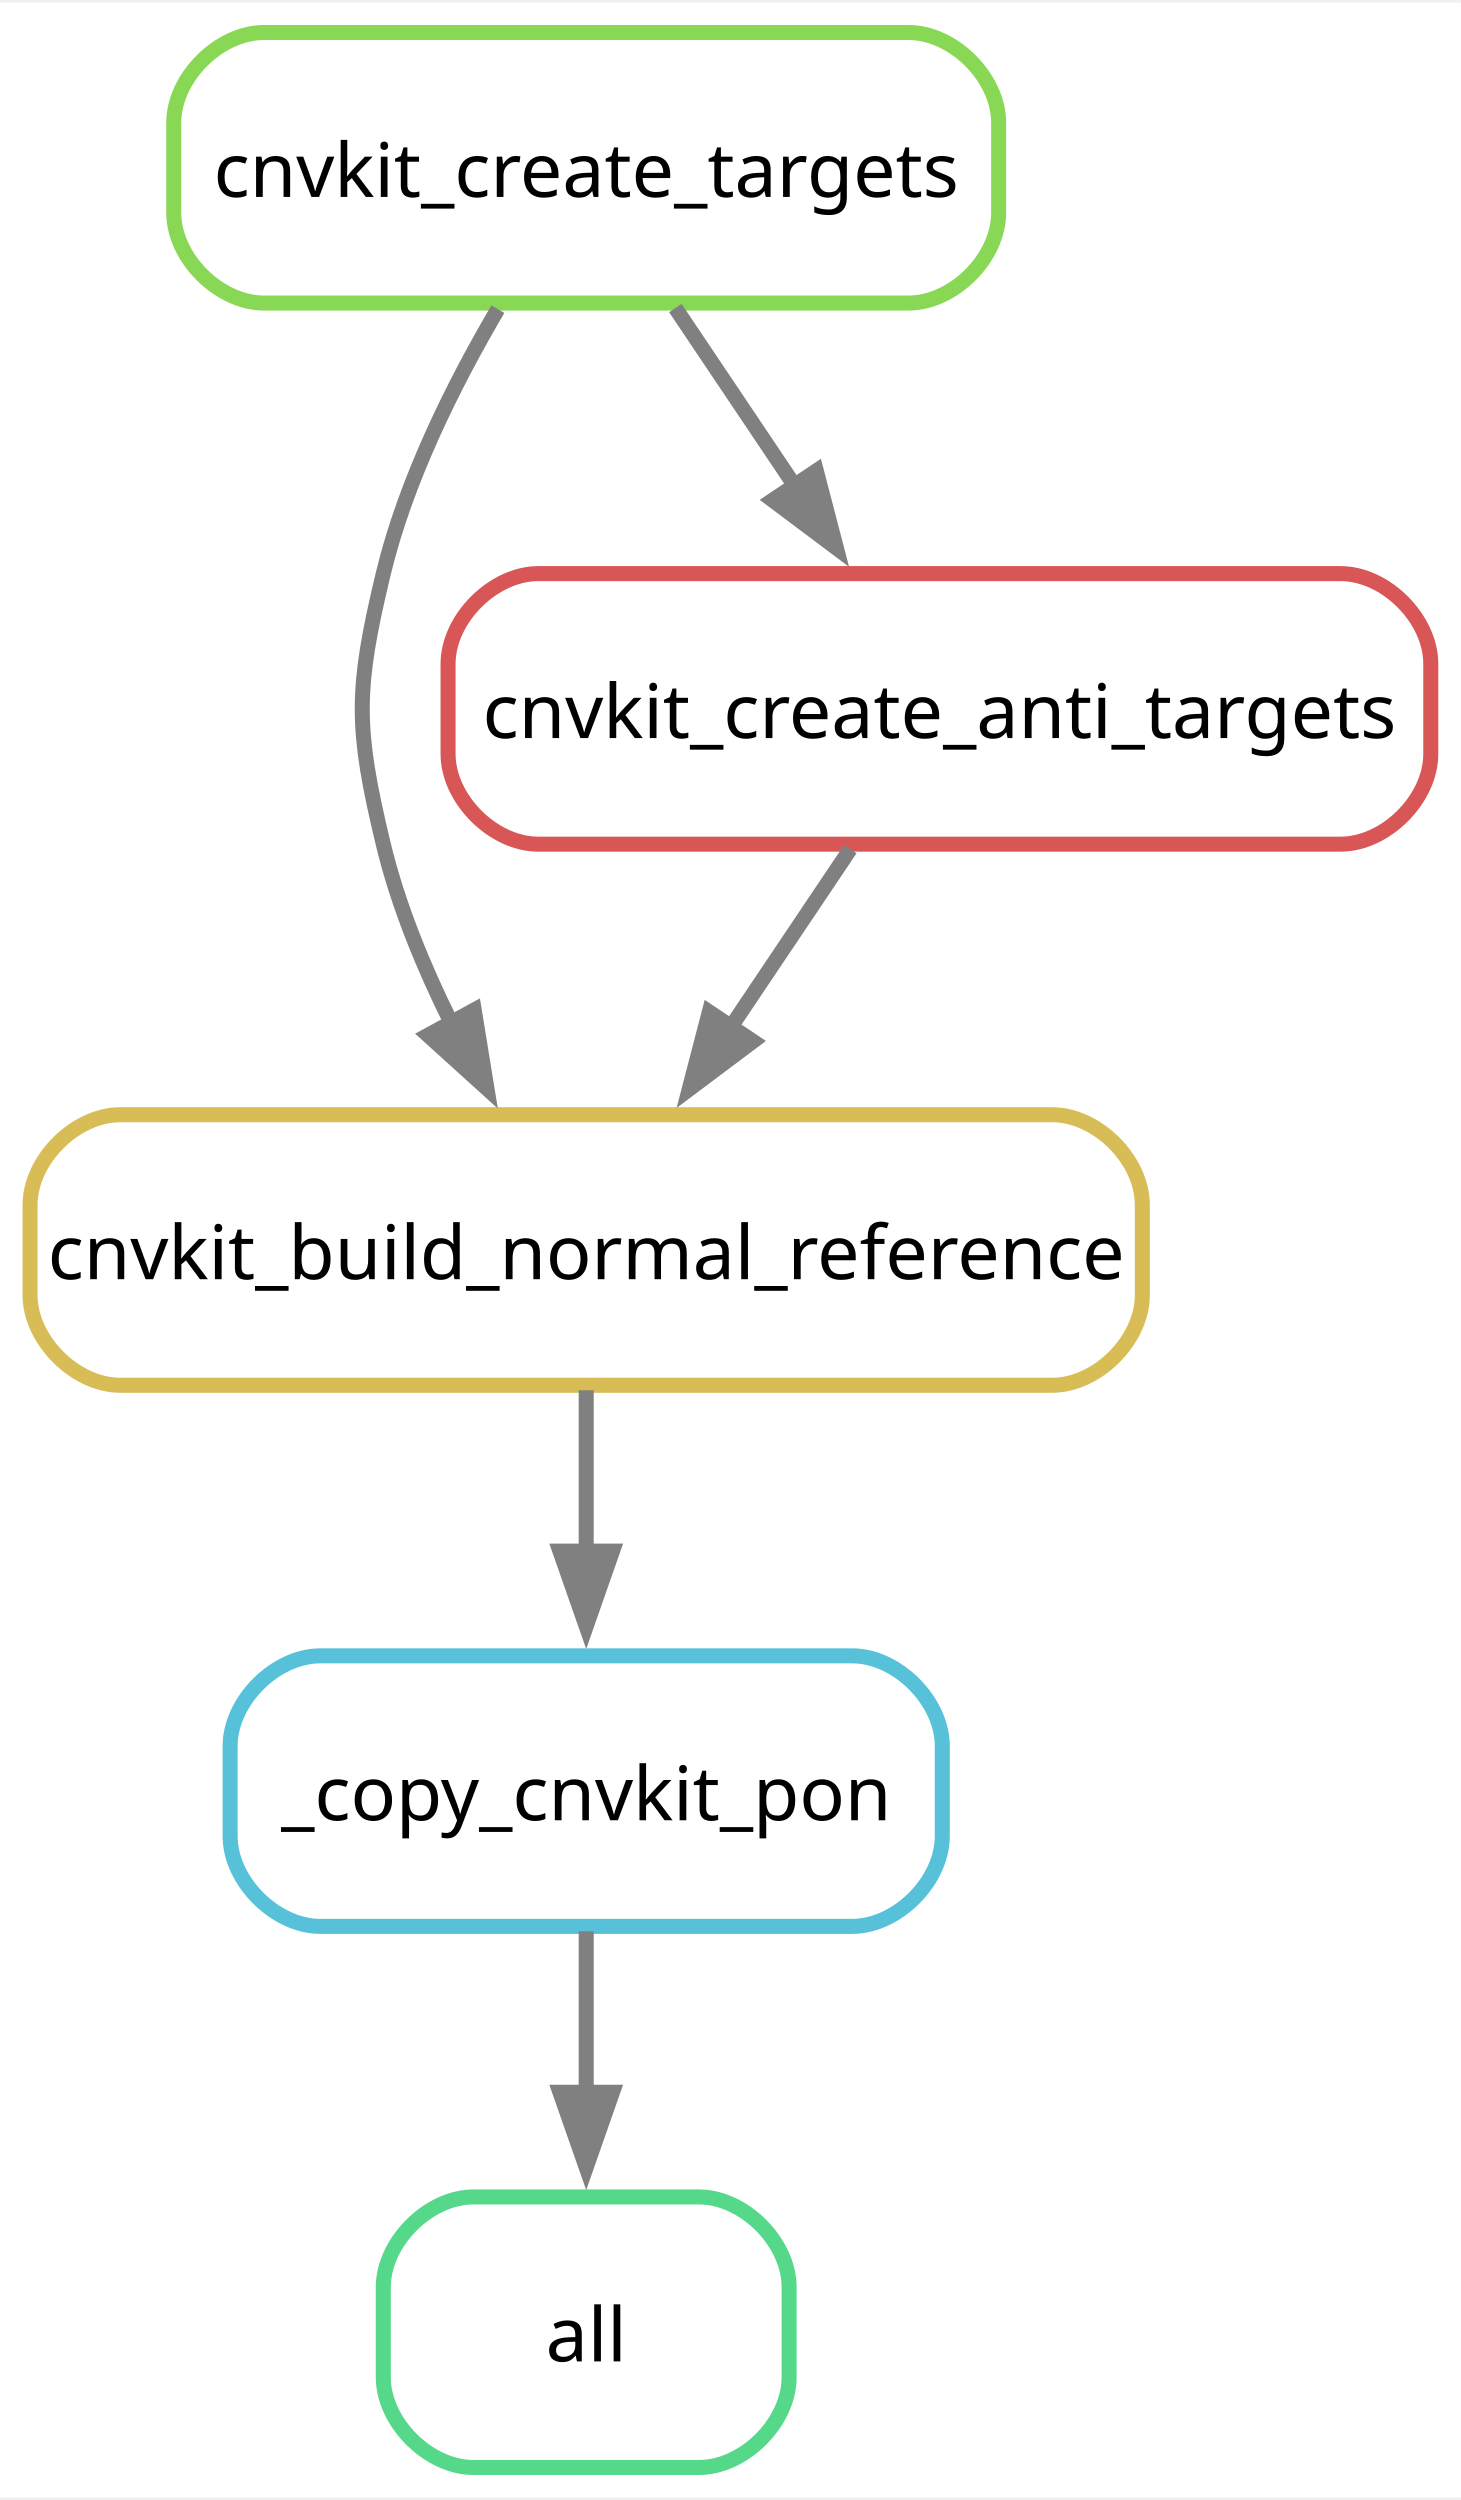
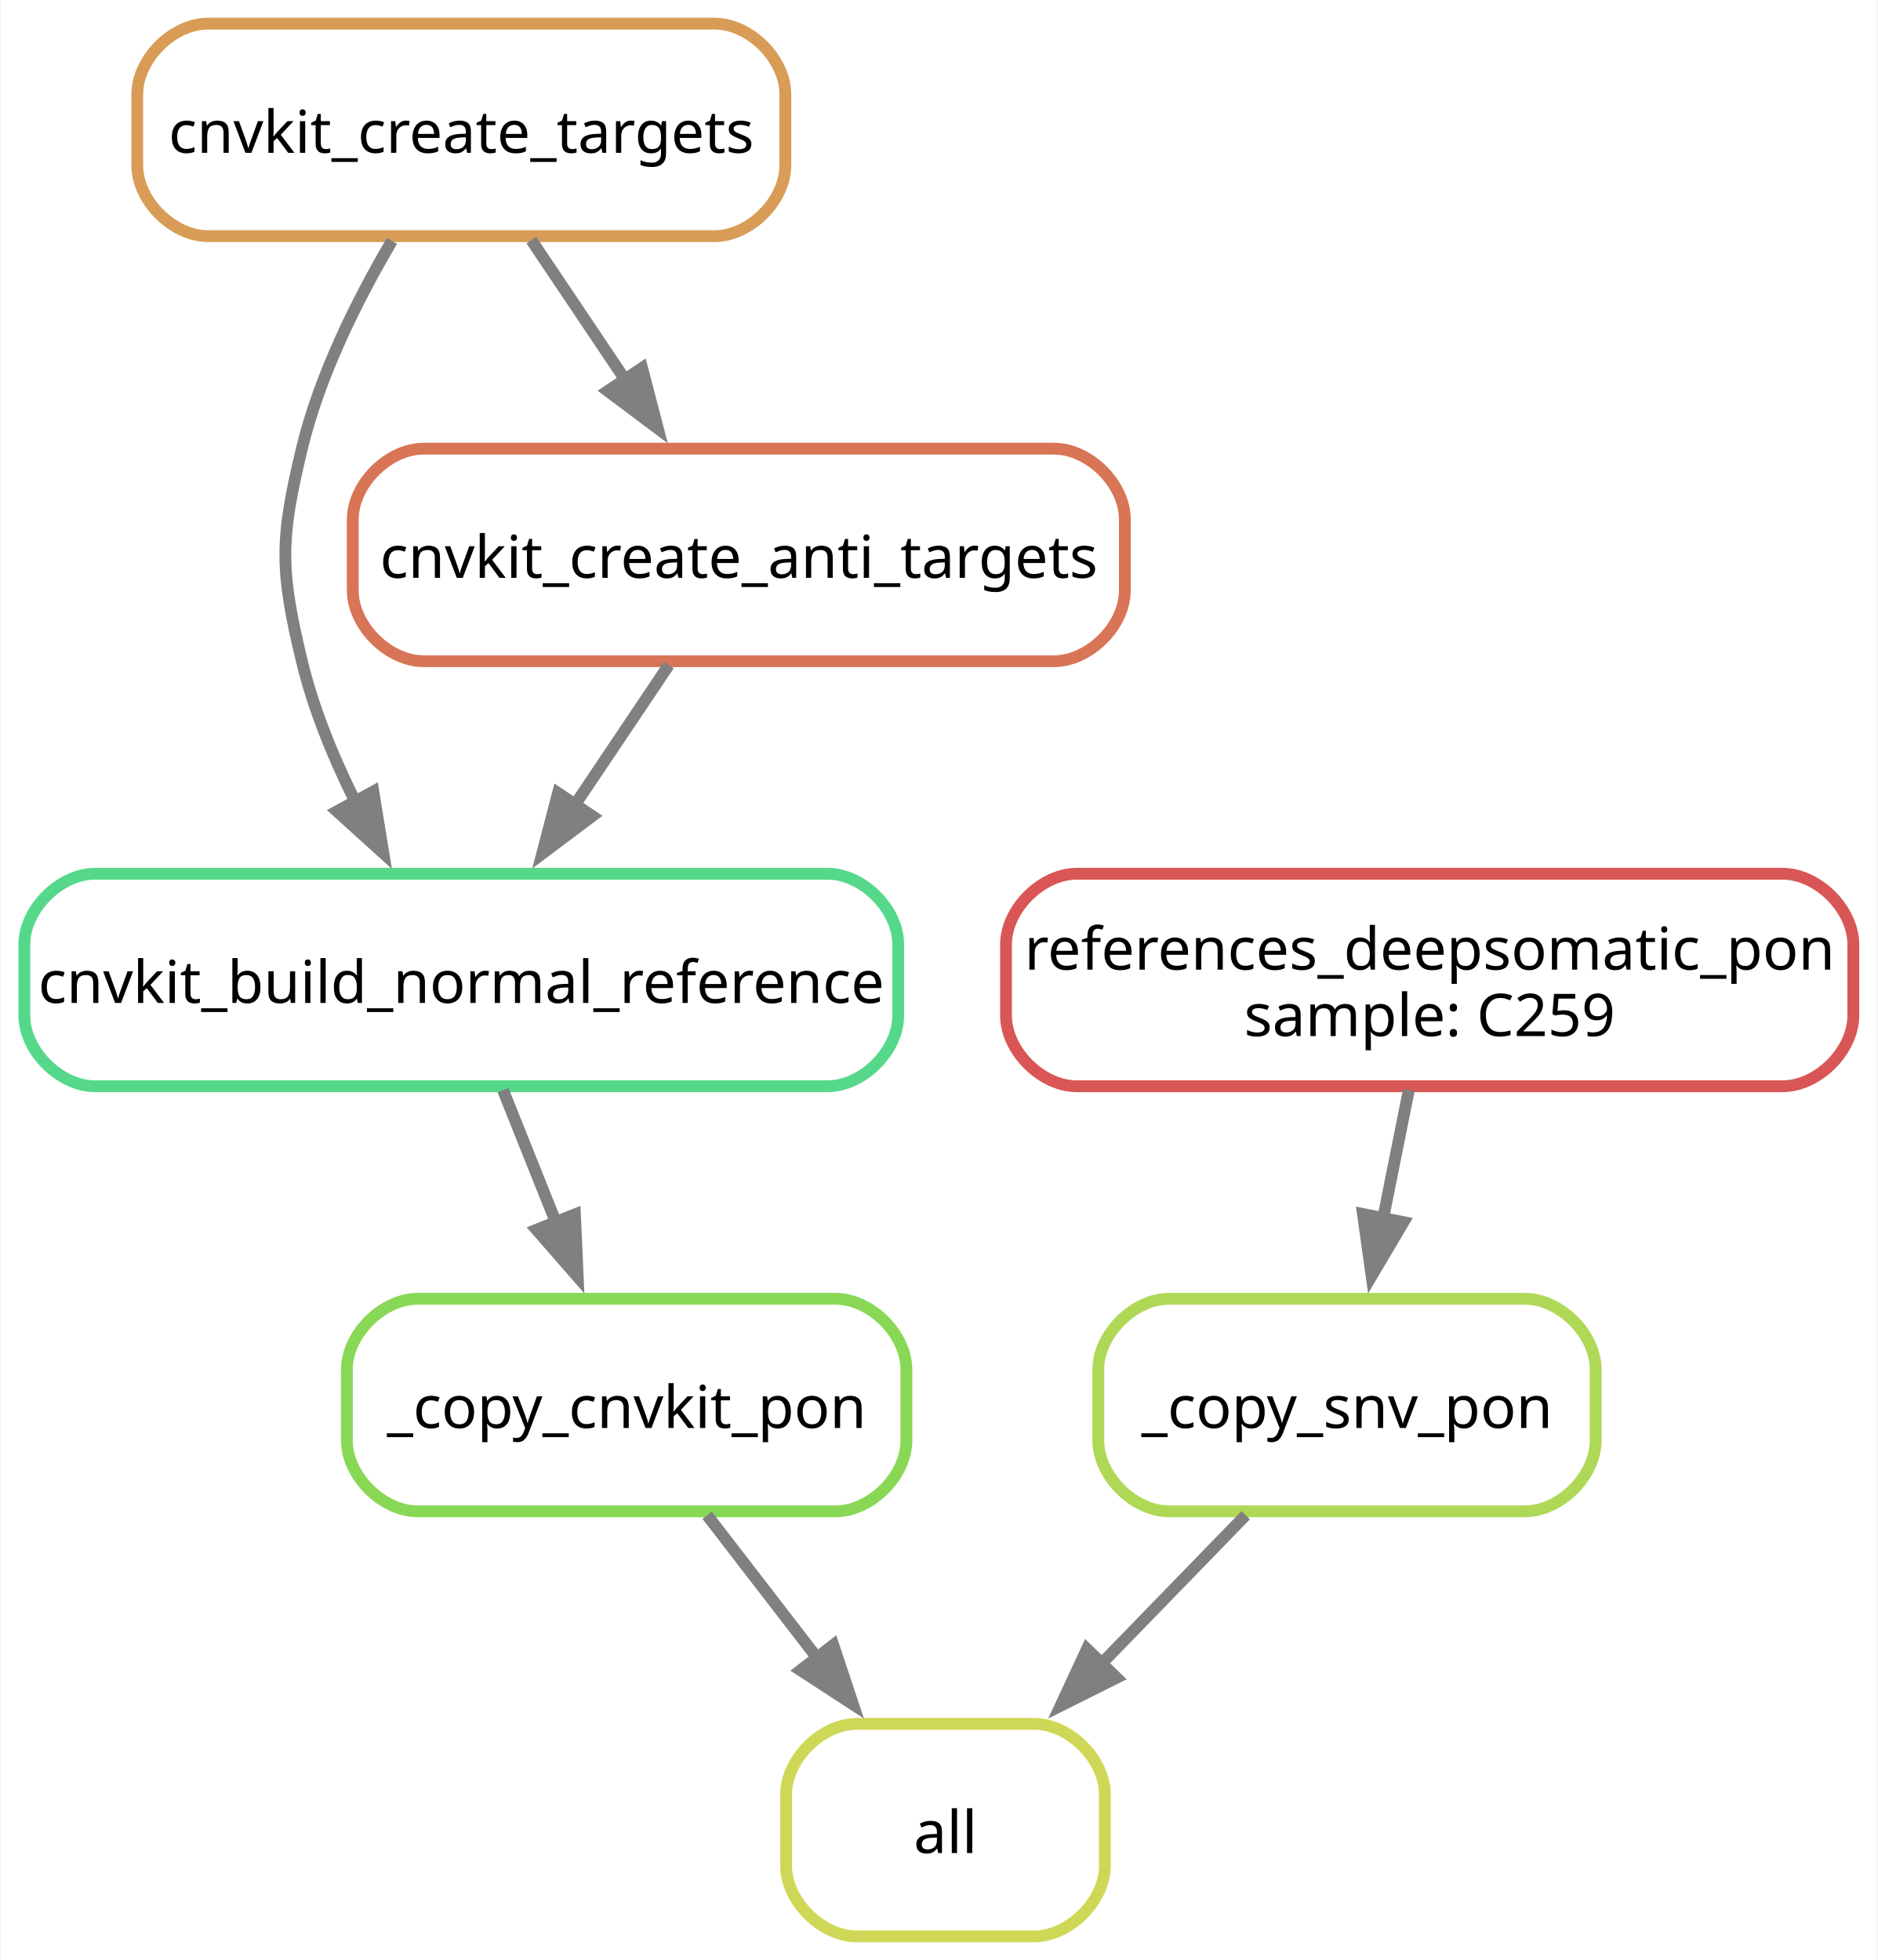
- <svg xmlns="http://www.w3.org/2000/svg" width="194pt" height="332pt" viewBox="0.00 0.00 194.38 332.00">
+ <svg xmlns="http://www.w3.org/2000/svg" width="318pt" height="332pt" viewBox="0.00 0.00 317.75 332.00">
  <g id="graph0" class="graph" transform="scale(1 1) rotate(0) translate(4 328)">
-     <polygon fill="white" stroke="none" points="-4,4 -4,-328 190.38,-328 190.38,4 -4,4" />
+     <polygon fill="white" stroke="none" points="-4,4 -4,-328 313.75,-328 313.75,4 -4,4" />
    <g id="node1" class="node">
-       <path fill="none" stroke="#56d88a" stroke-width="2" d="M89,-36C89,-36 59,-36 59,-36 53,-36 47,-30 47,-24 47,-24 47,-12 47,-12 47,-6 53,0 59,0 59,0 89,0 89,0 95,0 101,-6 101,-12 101,-12 101,-24 101,-24 101,-30 95,-36 89,-36" />
-       <text text-anchor="middle" x="74" y="-14.12" font-family="sans" font-size="10.00">all</text>
+       <path fill="none" stroke="#ced856" stroke-width="2" d="M171,-36C171,-36 141,-36 141,-36 135,-36 129,-30 129,-24 129,-24 129,-12 129,-12 129,-6 135,0 141,0 141,0 171,0 171,0 177,0 183,-6 183,-12 183,-12 183,-24 183,-24 183,-30 177,-36 171,-36" />
+       <text text-anchor="middle" x="156" y="-14.12" font-family="sans" font-size="10.00">all</text>
    </g>
    <g id="node2" class="node">
-       <path fill="none" stroke="#56c1d8" stroke-width="2" d="M109.38,-108C109.38,-108 38.62,-108 38.62,-108 32.62,-108 26.62,-102 26.62,-96 26.62,-96 26.62,-84 26.62,-84 26.62,-78 32.62,-72 38.62,-72 38.62,-72 109.38,-72 109.38,-72 115.38,-72 121.38,-78 121.38,-84 121.38,-84 121.38,-96 121.38,-96 121.38,-102 115.38,-108 109.38,-108" />
-       <text text-anchor="middle" x="74" y="-86.12" font-family="sans" font-size="10.00">_copy_cnvkit_pon</text>
+       <path fill="none" stroke="#88d856" stroke-width="2" d="M137.38,-108C137.38,-108 66.62,-108 66.62,-108 60.62,-108 54.62,-102 54.62,-96 54.62,-96 54.62,-84 54.62,-84 54.62,-78 60.62,-72 66.62,-72 66.62,-72 137.38,-72 137.38,-72 143.38,-72 149.38,-78 149.38,-84 149.38,-84 149.38,-96 149.38,-96 149.38,-102 143.38,-108 137.38,-108" />
+       <text text-anchor="middle" x="102" y="-86.12" font-family="sans" font-size="10.00">_copy_cnvkit_pon</text>
    </g>
    <g id="edge1" class="edge">
-       <path fill="none" stroke="grey" stroke-width="2" d="M74,-71.34C74,-64.75 74,-57.08 74,-49.67" />
-       <polygon fill="grey" stroke="grey" stroke-width="2" points="77.5,-49.93 74,-39.93 70.5,-49.93 77.5,-49.93" />
+       <path fill="none" stroke="grey" stroke-width="2" d="M115.63,-71.34C121.27,-64.01 127.97,-55.34 134.26,-47.18" />
+       <polygon fill="grey" stroke="grey" stroke-width="2" points="137,-49.35 140.34,-39.3 131.46,-45.08 137,-49.35" />
    </g>
    <g id="node3" class="node">
-       <path fill="none" stroke="#d8bc56" stroke-width="2" d="M136,-180C136,-180 12,-180 12,-180 6,-180 0,-174 0,-168 0,-168 0,-156 0,-156 0,-150 6,-144 12,-144 12,-144 136,-144 136,-144 142,-144 148,-150 148,-156 148,-156 148,-168 148,-168 148,-174 142,-180 136,-180" />
+       <path fill="none" stroke="#56d88a" stroke-width="2" d="M136,-180C136,-180 12,-180 12,-180 6,-180 0,-174 0,-168 0,-168 0,-156 0,-156 0,-150 6,-144 12,-144 12,-144 136,-144 136,-144 142,-144 148,-150 148,-156 148,-156 148,-168 148,-168 148,-174 142,-180 136,-180" />
      <text text-anchor="middle" x="74" y="-158.12" font-family="sans" font-size="10.00">cnvkit_build_normal_reference</text>
    </g>
-     <g id="edge2" class="edge">
-       <path fill="none" stroke="grey" stroke-width="2" d="M74,-143.34C74,-136.75 74,-129.08 74,-121.67" />
-       <polygon fill="grey" stroke="grey" stroke-width="2" points="77.5,-121.93 74,-111.93 70.5,-121.93 77.5,-121.93" />
+     <g id="edge3" class="edge">
+       <path fill="none" stroke="grey" stroke-width="2" d="M81.07,-143.34C83.8,-136.51 87,-128.5 90.07,-120.83" />
+       <polygon fill="grey" stroke="grey" stroke-width="2" points="93.25,-122.3 93.72,-111.71 86.75,-119.7 93.25,-122.3" />
    </g>
    <g id="node4" class="node">
-       <path fill="none" stroke="#88d856" stroke-width="2" d="M116.88,-324C116.88,-324 31.12,-324 31.12,-324 25.12,-324 19.12,-318 19.12,-312 19.12,-312 19.12,-300 19.12,-300 19.12,-294 25.12,-288 31.12,-288 31.12,-288 116.88,-288 116.88,-288 122.88,-288 128.88,-294 128.88,-300 128.88,-300 128.88,-312 128.88,-312 128.88,-318 122.88,-324 116.88,-324" />
+       <path fill="none" stroke="#d89c56" stroke-width="2" d="M116.88,-324C116.88,-324 31.12,-324 31.12,-324 25.12,-324 19.12,-318 19.12,-312 19.12,-312 19.12,-300 19.12,-300 19.12,-294 25.12,-288 31.12,-288 31.12,-288 116.88,-288 116.88,-288 122.88,-288 128.88,-294 128.88,-300 128.88,-300 128.88,-312 128.88,-312 128.88,-318 122.88,-324 116.88,-324" />
      <text text-anchor="middle" x="74" y="-302.12" font-family="sans" font-size="10.00">cnvkit_create_targets</text>
    </g>
-     <g id="edge3" class="edge">
+     <g id="edge4" class="edge">
      <path fill="none" stroke="grey" stroke-width="2" d="M62.25,-287.19C56.42,-277.28 49.99,-264.45 47,-252 43.27,-236.44 43.27,-231.56 47,-216 48.94,-207.93 52.32,-199.7 56.05,-192.2" />
      <polygon fill="grey" stroke="grey" stroke-width="2" points="59.1,-193.93 60.8,-183.47 52.95,-190.58 59.1,-193.93" />
    </g>
    <g id="node5" class="node">
-       <path fill="none" stroke="#d85656" stroke-width="2" d="M174.38,-252C174.38,-252 67.62,-252 67.62,-252 61.63,-252 55.62,-246 55.62,-240 55.62,-240 55.62,-228 55.62,-228 55.62,-222 61.62,-216 67.62,-216 67.62,-216 174.38,-216 174.38,-216 180.38,-216 186.38,-222 186.38,-228 186.38,-228 186.38,-240 186.38,-240 186.38,-246 180.38,-252 174.38,-252" />
+       <path fill="none" stroke="#d87556" stroke-width="2" d="M174.38,-252C174.38,-252 67.62,-252 67.62,-252 61.63,-252 55.62,-246 55.62,-240 55.62,-240 55.62,-228 55.62,-228 55.62,-222 61.62,-216 67.62,-216 67.62,-216 174.38,-216 174.38,-216 180.38,-216 186.38,-222 186.38,-228 186.38,-228 186.38,-240 186.38,-240 186.38,-246 180.38,-252 174.38,-252" />
      <text text-anchor="middle" x="121" y="-230.12" font-family="sans" font-size="10.00">cnvkit_create_anti_targets</text>
    </g>
-     <g id="edge5" class="edge">
+     <g id="edge6" class="edge">
      <path fill="none" stroke="grey" stroke-width="2" d="M85.86,-287.34C90.72,-280.1 96.47,-271.53 101.9,-263.45" />
      <polygon fill="grey" stroke="grey" stroke-width="2" points="104.62,-265.67 107.29,-255.41 98.81,-261.77 104.62,-265.67" />
    </g>
-     <g id="edge4" class="edge">
+     <g id="edge5" class="edge">
      <path fill="none" stroke="grey" stroke-width="2" d="M109.14,-215.34C104.28,-208.1 98.53,-199.53 93.1,-191.45" />
      <polygon fill="grey" stroke="grey" stroke-width="2" points="96.19,-189.77 87.71,-183.41 90.38,-193.67 96.19,-189.77" />
    </g>
+     <g id="node6" class="node">
+       <path fill="none" stroke="#afd856" stroke-width="2" d="M254.12,-108C254.12,-108 193.88,-108 193.88,-108 187.88,-108 181.88,-102 181.88,-96 181.88,-96 181.88,-84 181.88,-84 181.88,-78 187.88,-72 193.88,-72 193.88,-72 254.12,-72 254.12,-72 260.12,-72 266.12,-78 266.12,-84 266.12,-84 266.12,-96 266.12,-96 266.12,-102 260.12,-108 254.12,-108" />
+       <text text-anchor="middle" x="224" y="-86.12" font-family="sans" font-size="10.00">_copy_snv_pon</text>
+     </g>
+     <g id="edge2" class="edge">
+       <path fill="none" stroke="grey" stroke-width="2" d="M206.84,-71.34C199.41,-63.69 190.54,-54.56 182.31,-46.08" />
+       <polygon fill="grey" stroke="grey" stroke-width="2" points="184.98,-43.81 175.5,-39.07 179.96,-48.68 184.98,-43.81" />
+     </g>
+     <g id="node7" class="node">
+       <path fill="none" stroke="#d85656" stroke-width="2" d="M297.75,-180C297.75,-180 178.25,-180 178.25,-180 172.25,-180 166.25,-174 166.25,-168 166.25,-168 166.25,-156 166.25,-156 166.25,-150 172.25,-144 178.25,-144 178.25,-144 297.75,-144 297.75,-144 303.75,-144 309.75,-150 309.75,-156 309.75,-156 309.75,-168 309.75,-168 309.75,-174 303.75,-180 297.75,-180" />
+       <text text-anchor="middle" x="238" y="-163.75" font-family="sans" font-size="10.00">references_deepsomatic_pon</text>
+       <text text-anchor="middle" x="238" y="-152.5" font-family="sans" font-size="10.00">sample: C259</text>
+     </g>
+     <g id="edge7" class="edge">
+       <path fill="none" stroke="grey" stroke-width="2" d="M234.47,-143.34C233.15,-136.75 231.62,-129.08 230.13,-121.67" />
+       <polygon fill="grey" stroke="grey" stroke-width="2" points="233.57,-120.99 228.17,-111.87 226.7,-122.36 233.57,-120.99" />
+     </g>
  </g>
</svg>
